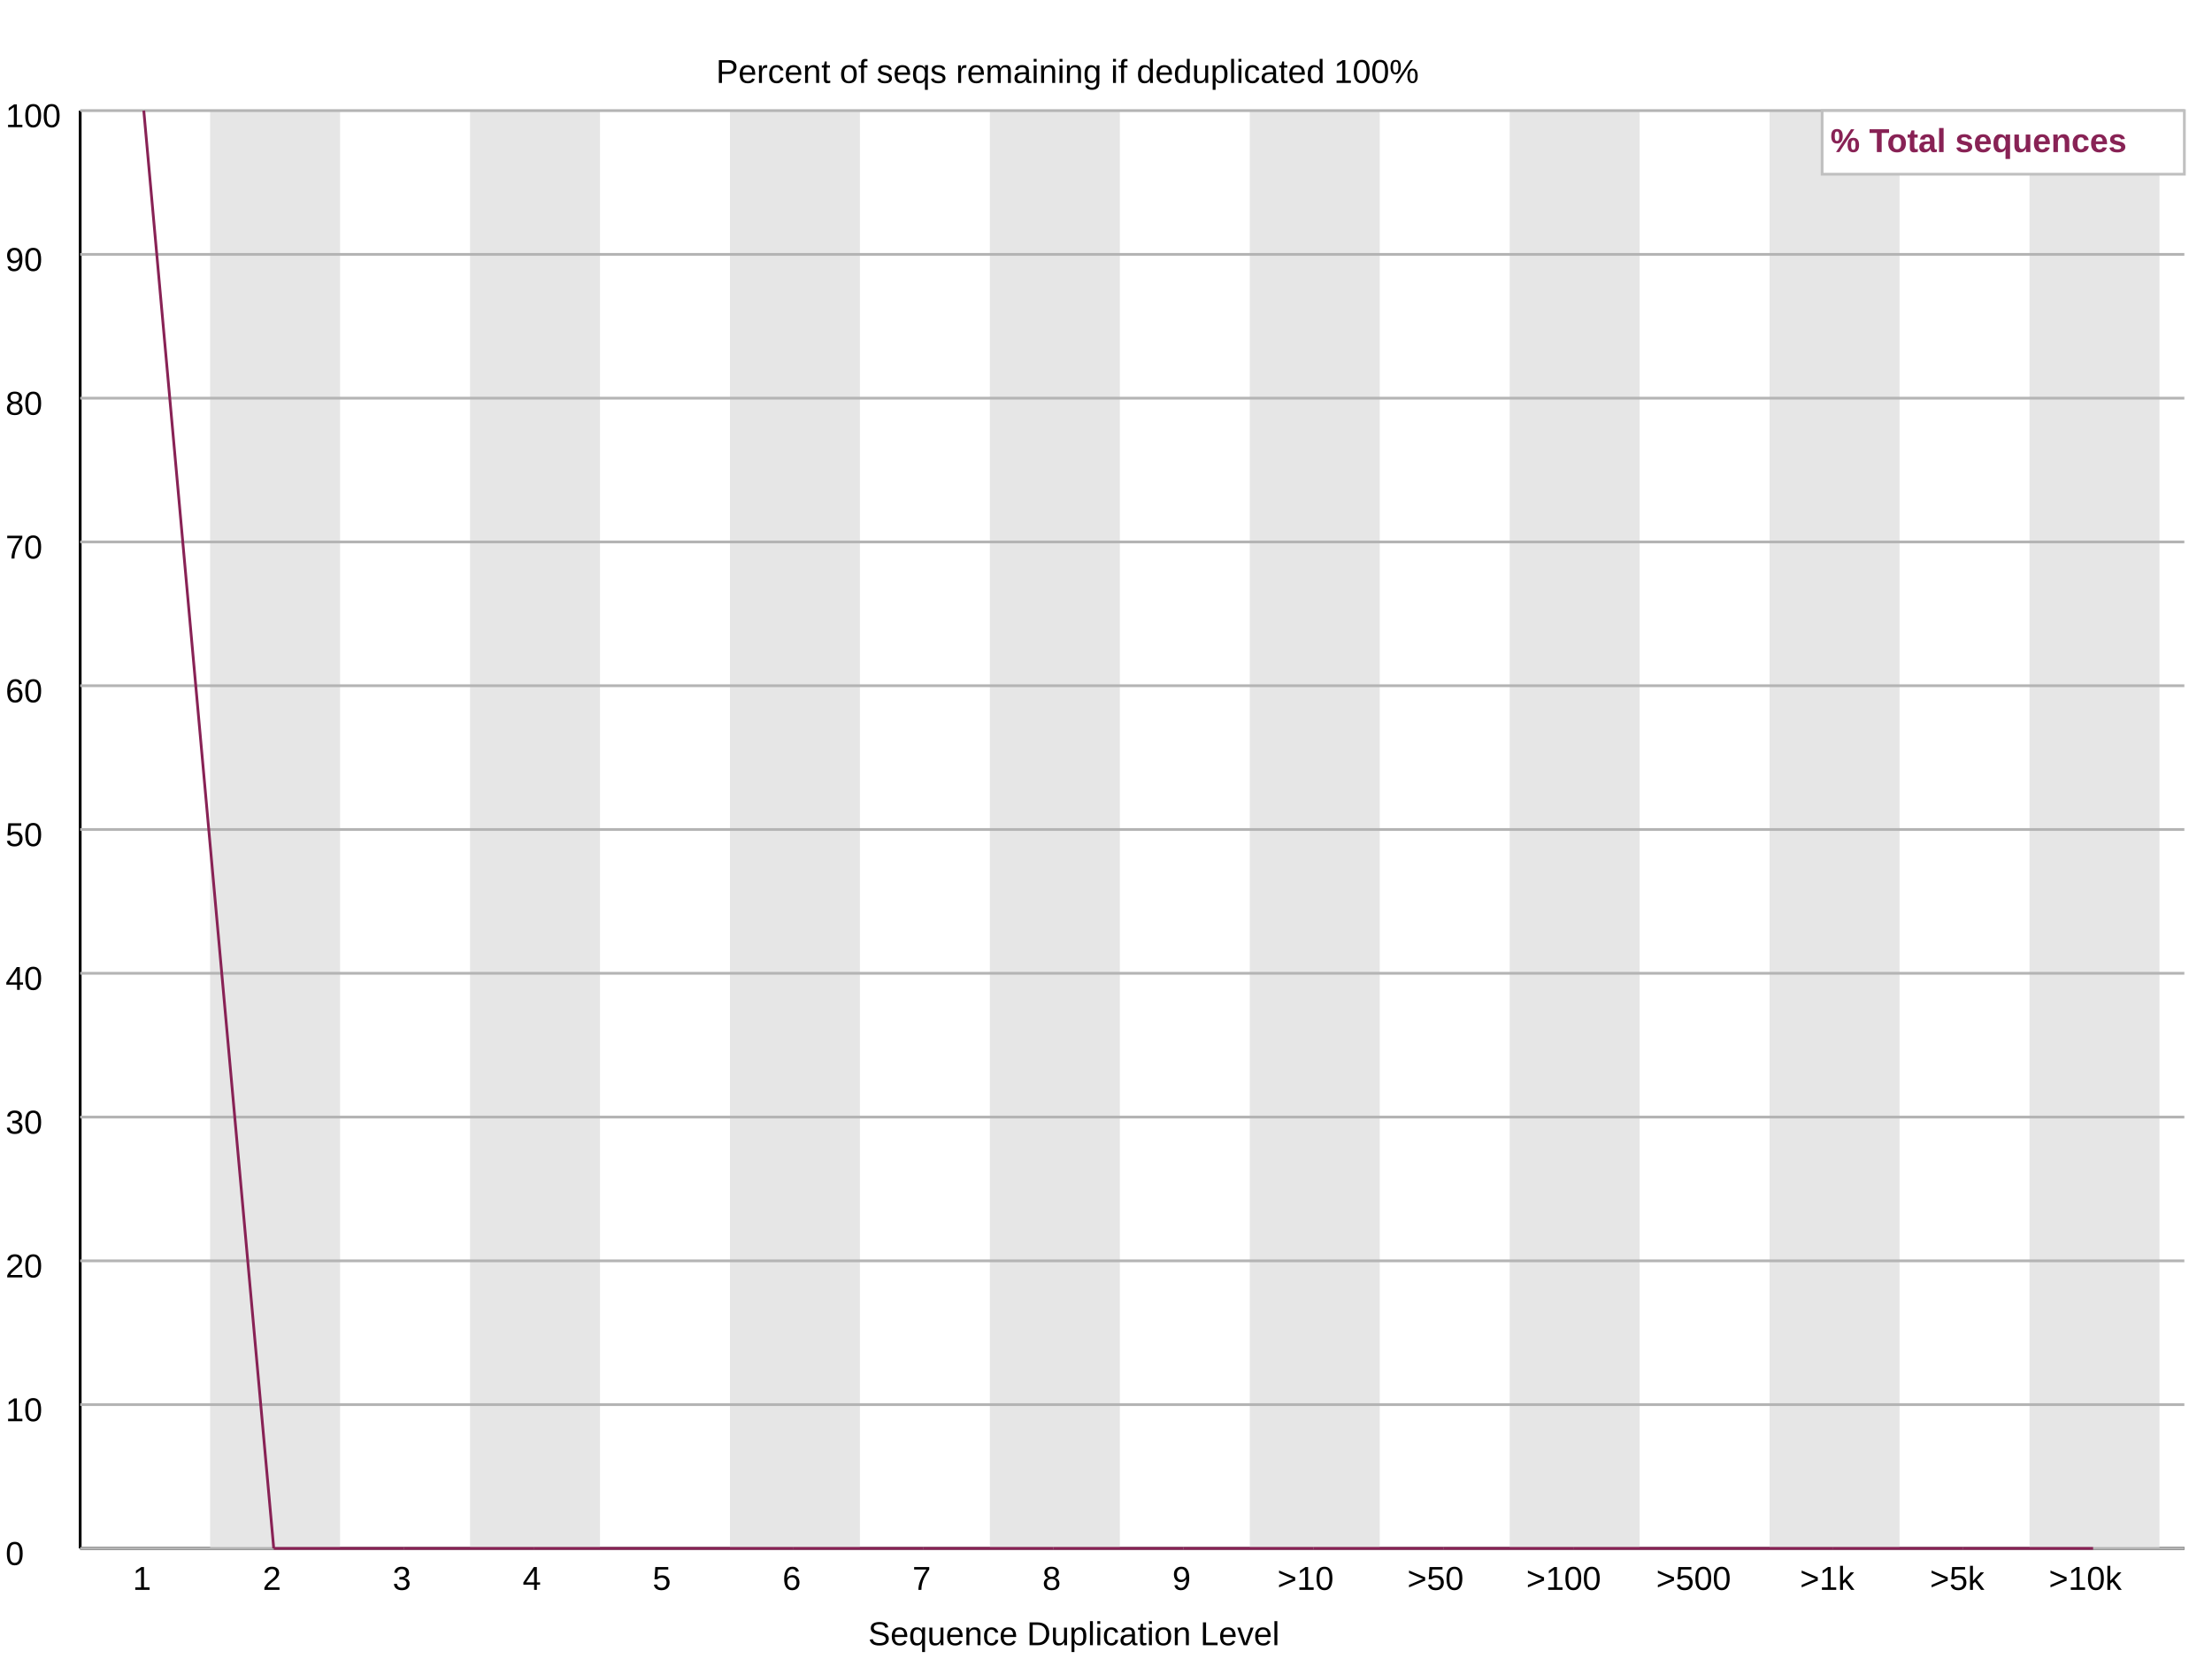
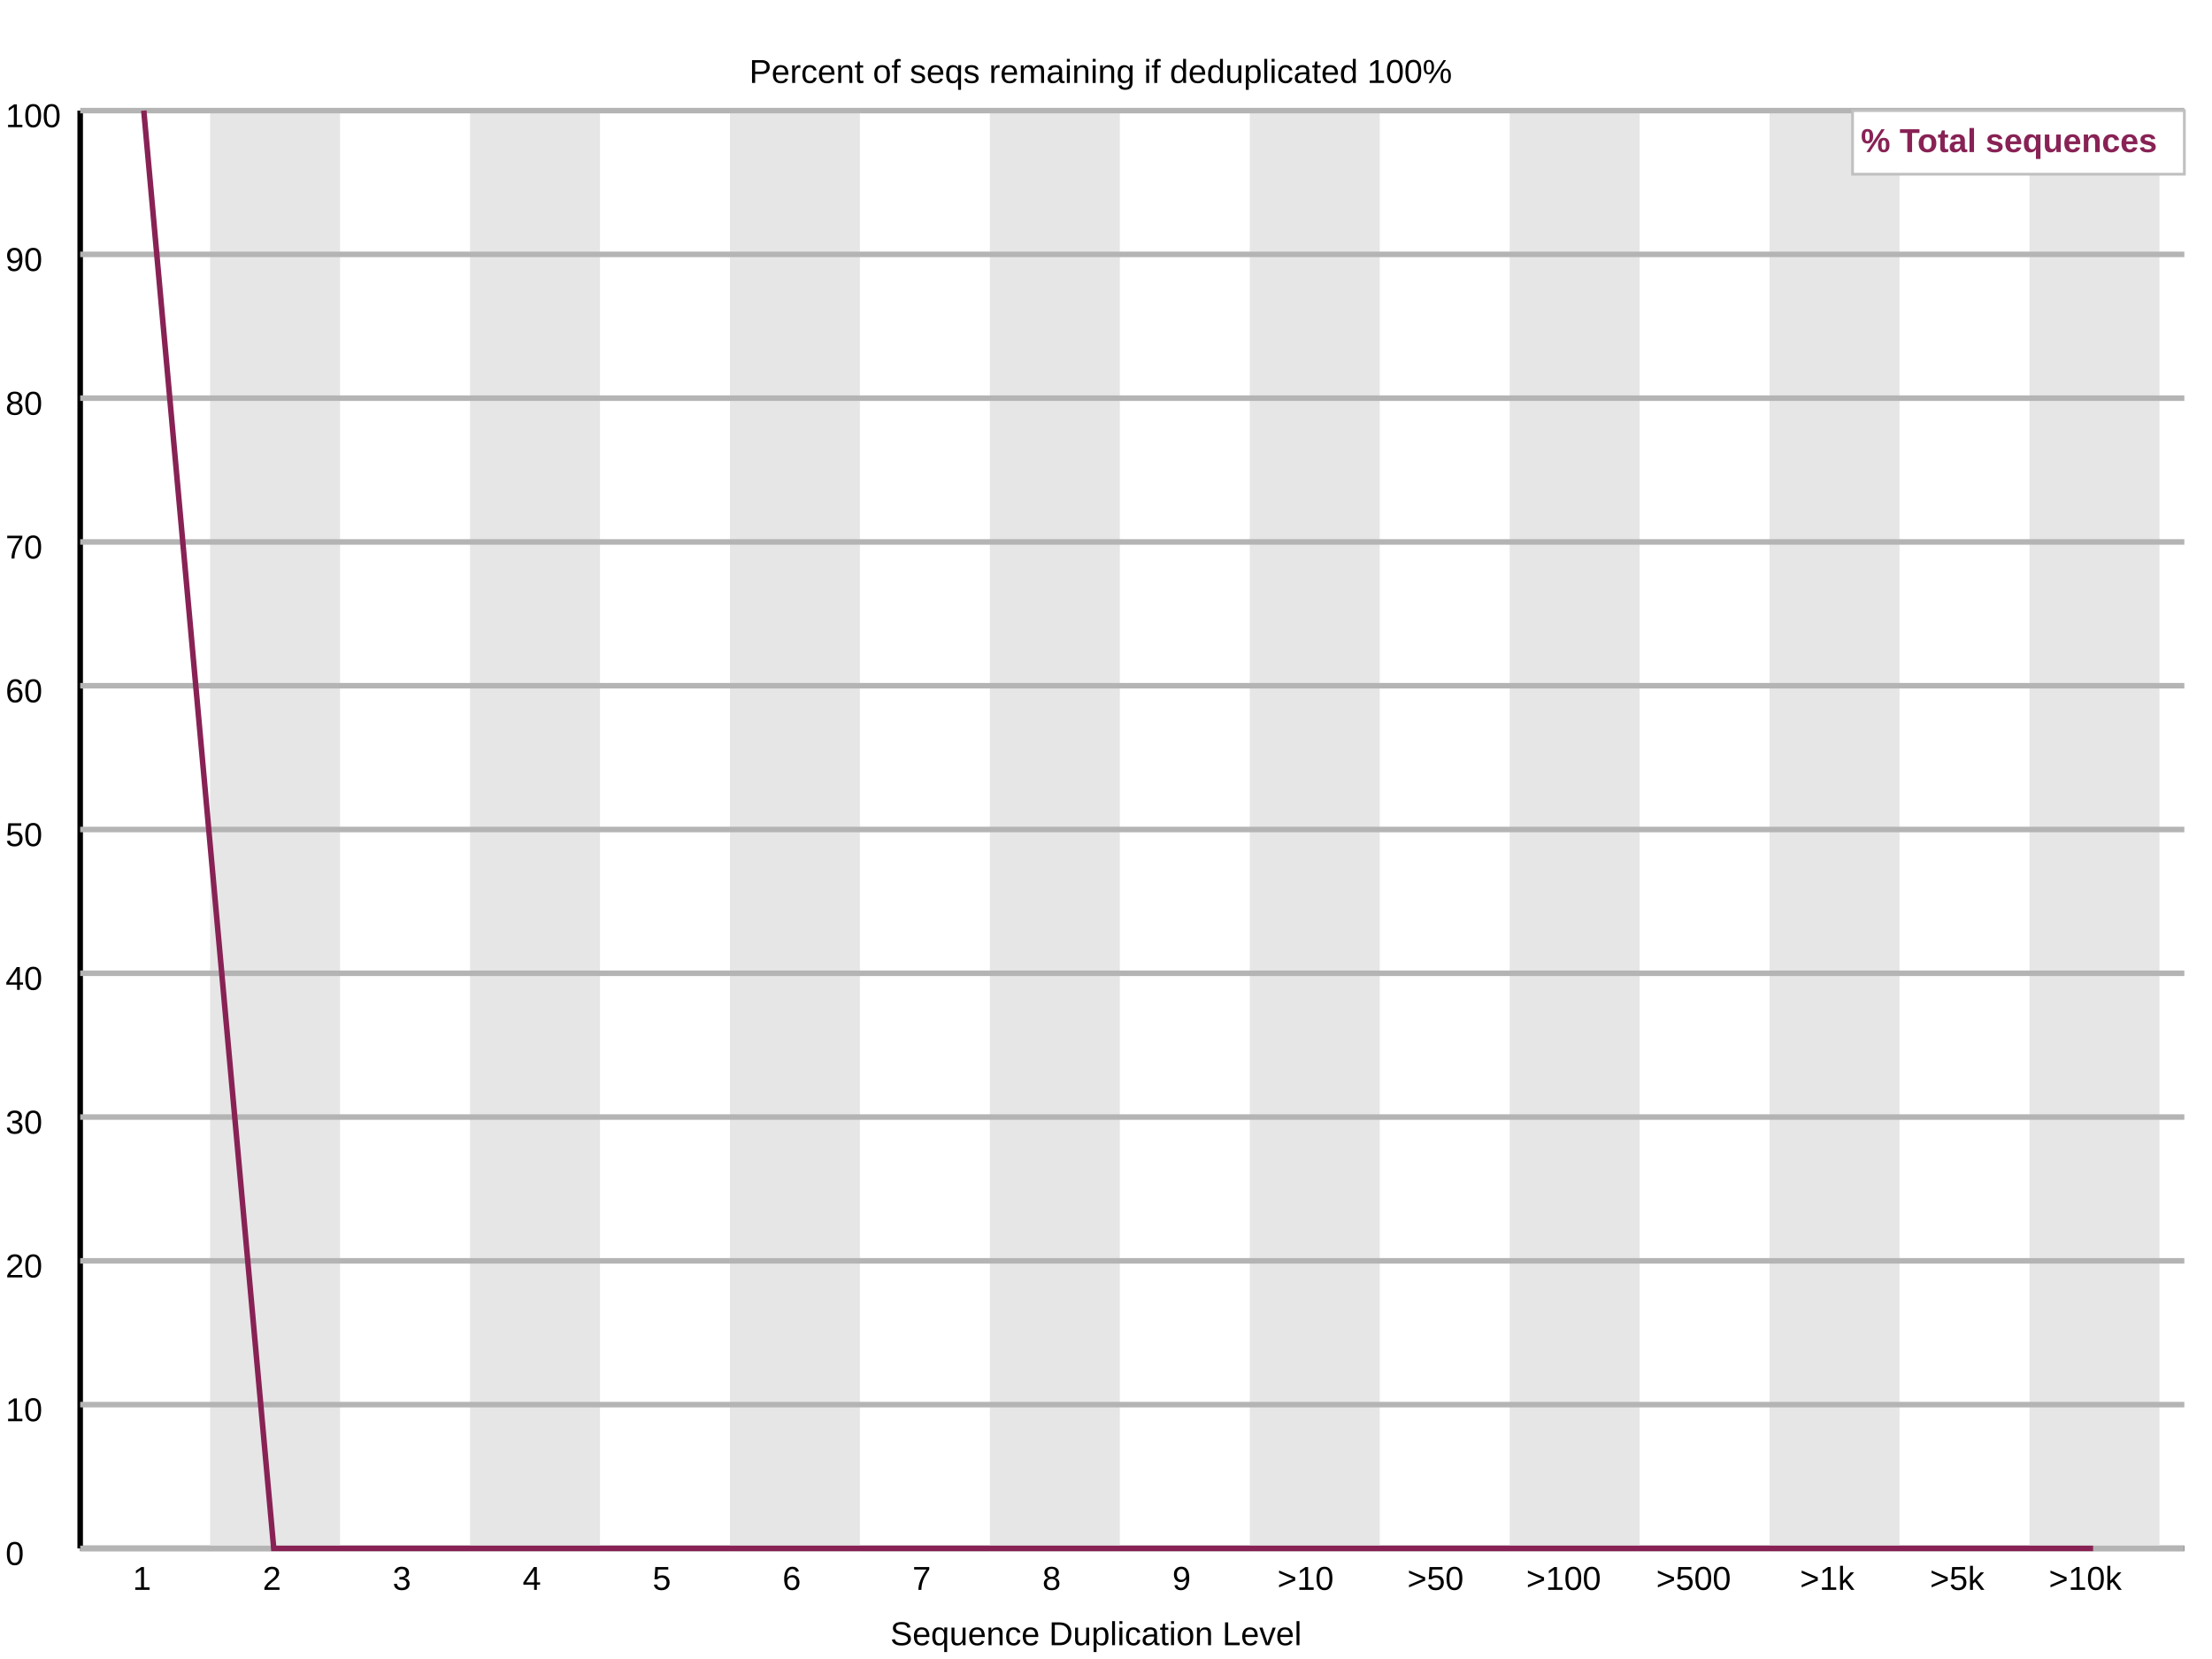
<svg xmlns="http://www.w3.org/2000/svg" width="800" height="600" version="1.1">
-   <rect width="800" height="600" x="0" y="0" style="fill:rgb(238,238,238);stroke:none" />
-   <rect width="800" height="600" x="0" y="0" style="fill:rgb(255,255,255);stroke:none" />
-   <text x="2" y="566" fill="rgb(0,0,0)" font-family="Arial" font-size="12">0</text>
-   <text x="2" y="514" fill="rgb(0,0,0)" font-family="Arial" font-size="12">10</text>
-   <text x="2" y="462" fill="rgb(0,0,0)" font-family="Arial" font-size="12">20</text>
-   <text x="2" y="410" fill="rgb(0,0,0)" font-family="Arial" font-size="12">30</text>
-   <text x="2" y="358" fill="rgb(0,0,0)" font-family="Arial" font-size="12">40</text>
-   <text x="2" y="306" fill="rgb(0,0,0)" font-family="Arial" font-size="12">50</text>
-   <text x="2" y="254" fill="rgb(0,0,0)" font-family="Arial" font-size="12">60</text>
-   <text x="2" y="202" fill="rgb(0,0,0)" font-family="Arial" font-size="12">70</text>
-   <text x="2" y="150" fill="rgb(0,0,0)" font-family="Arial" font-size="12">80</text>
-   <text x="2" y="98" fill="rgb(0,0,0)" font-family="Arial" font-size="12">90</text>
-   <text x="2" y="46" fill="rgb(0,0,0)" font-family="Arial" font-size="12">100</text>
-   <text x="259" y="30" fill="rgb(0,0,0)" font-family="Arial" font-size="12">Percent of seqs remaining if deduplicated 100%</text>
-   <line x1="29" y1="560" x2="790" y2="560" stroke="rgb(0,0,0)" stroke-width="1" />
-   <line x1="29" y1="560" x2="29" y2="40" stroke="rgb(0,0,0)" stroke-width="1" />
-   <text x="314" y="595" fill="rgb(0,0,0)" font-family="Arial" font-size="12">Sequence Duplication Level</text>
-   <text x="48" y="575" fill="rgb(0,0,0)" font-family="Arial" font-size="12">1</text>
-   <rect width="47" height="520" x="76" y="40" style="fill:rgb(230,230,230);stroke:none" />
-   <text x="95" y="575" fill="rgb(0,0,0)" font-family="Arial" font-size="12">2</text>
-   <text x="142" y="575" fill="rgb(0,0,0)" font-family="Arial" font-size="12">3</text>
-   <rect width="47" height="520" x="170" y="40" style="fill:rgb(230,230,230);stroke:none" />
-   <text x="189" y="575" fill="rgb(0,0,0)" font-family="Arial" font-size="12">4</text>
-   <text x="236" y="575" fill="rgb(0,0,0)" font-family="Arial" font-size="12">5</text>
-   <rect width="47" height="520" x="264" y="40" style="fill:rgb(230,230,230);stroke:none" />
-   <text x="283" y="575" fill="rgb(0,0,0)" font-family="Arial" font-size="12">6</text>
-   <text x="330" y="575" fill="rgb(0,0,0)" font-family="Arial" font-size="12">7</text>
-   <rect width="47" height="520" x="358" y="40" style="fill:rgb(230,230,230);stroke:none" />
-   <text x="377" y="575" fill="rgb(0,0,0)" font-family="Arial" font-size="12">8</text>
-   <text x="424" y="575" fill="rgb(0,0,0)" font-family="Arial" font-size="12">9</text>
-   <rect width="47" height="520" x="452" y="40" style="fill:rgb(230,230,230);stroke:none" />
-   <text x="462" y="575" fill="rgb(0,0,0)" font-family="Arial" font-size="12">&gt;10</text>
-   <text x="509" y="575" fill="rgb(0,0,0)" font-family="Arial" font-size="12">&gt;50</text>
-   <rect width="47" height="520" x="546" y="40" style="fill:rgb(230,230,230);stroke:none" />
-   <text x="552" y="575" fill="rgb(0,0,0)" font-family="Arial" font-size="12">&gt;100</text>
-   <text x="599" y="575" fill="rgb(0,0,0)" font-family="Arial" font-size="12">&gt;500</text>
-   <rect width="47" height="520" x="640" y="40" style="fill:rgb(230,230,230);stroke:none" />
-   <text x="651" y="575" fill="rgb(0,0,0)" font-family="Arial" font-size="12">&gt;1k</text>
-   <text x="698" y="575" fill="rgb(0,0,0)" font-family="Arial" font-size="12">&gt;5k</text>
-   <rect width="47" height="520" x="734" y="40" style="fill:rgb(230,230,230);stroke:none" />
-   <text x="741" y="575" fill="rgb(0,0,0)" font-family="Arial" font-size="12">&gt;10k</text>
-   <line x1="29" y1="560" x2="790" y2="560" stroke="rgb(180,180,180)" stroke-width="1" />
-   <line x1="29" y1="508" x2="790" y2="508" stroke="rgb(180,180,180)" stroke-width="1" />
-   <line x1="29" y1="456" x2="790" y2="456" stroke="rgb(180,180,180)" stroke-width="1" />
-   <line x1="29" y1="404" x2="790" y2="404" stroke="rgb(180,180,180)" stroke-width="1" />
-   <line x1="29" y1="352" x2="790" y2="352" stroke="rgb(180,180,180)" stroke-width="1" />
-   <line x1="29" y1="300" x2="790" y2="300" stroke="rgb(180,180,180)" stroke-width="1" />
-   <line x1="29" y1="248" x2="790" y2="248" stroke="rgb(180,180,180)" stroke-width="1" />
-   <line x1="29" y1="196" x2="790" y2="196" stroke="rgb(180,180,180)" stroke-width="1" />
-   <line x1="29" y1="144" x2="790" y2="144" stroke="rgb(180,180,180)" stroke-width="1" />
-   <line x1="29" y1="92" x2="790" y2="92" stroke="rgb(180,180,180)" stroke-width="1" />
-   <line x1="29" y1="40" x2="790" y2="40" stroke="rgb(180,180,180)" stroke-width="1" />
-   <line x1="52" y1="40" x2="99" y2="560" stroke="rgb(136,34,85)" stroke-width="1" />
-   <line x1="99" y1="560" x2="146" y2="560" stroke="rgb(136,34,85)" stroke-width="1" />
-   <line x1="146" y1="560" x2="193" y2="560" stroke="rgb(136,34,85)" stroke-width="1" />
-   <line x1="193" y1="560" x2="240" y2="560" stroke="rgb(136,34,85)" stroke-width="1" />
-   <line x1="240" y1="560" x2="287" y2="560" stroke="rgb(136,34,85)" stroke-width="1" />
-   <line x1="287" y1="560" x2="334" y2="560" stroke="rgb(136,34,85)" stroke-width="1" />
-   <line x1="334" y1="560" x2="381" y2="560" stroke="rgb(136,34,85)" stroke-width="1" />
-   <line x1="381" y1="560" x2="428" y2="560" stroke="rgb(136,34,85)" stroke-width="1" />
-   <line x1="428" y1="560" x2="475" y2="560" stroke="rgb(136,34,85)" stroke-width="1" />
-   <line x1="475" y1="560" x2="522" y2="560" stroke="rgb(136,34,85)" stroke-width="1" />
-   <line x1="522" y1="560" x2="569" y2="560" stroke="rgb(136,34,85)" stroke-width="1" />
-   <line x1="569" y1="560" x2="616" y2="560" stroke="rgb(136,34,85)" stroke-width="1" />
-   <line x1="616" y1="560" x2="663" y2="560" stroke="rgb(136,34,85)" stroke-width="1" />
-   <line x1="663" y1="560" x2="710" y2="560" stroke="rgb(136,34,85)" stroke-width="1" />
-   <line x1="710" y1="560" x2="757" y2="560" stroke="rgb(136,34,85)" stroke-width="1" />
-   <rect width="131" height="23" x="659" y="40" style="fill:rgb(255,255,255);stroke:none" />
-   <rect width="131" height="23" x="659" y="40" rx="0" ry="0" style="fill:none;stroke-width:1;stroke:rgb(192,192,192)" />
-   <text x="662" y="55" fill="rgb(136,34,85)" font-family="Arial" font-size="12" font-weight="bold">% Total sequences</text>
+   <style>text{font-family:Arial}</style>
+   <rect width="800" height="600" x="0" y="0" fill="rgb(238,238,238)" />
+   <rect width="800" height="600" x="0" y="0" fill="rgb(255,255,255)" />
+   <text x="2" y="566" fill="rgb(0,0,0)" font-size="12">0</text>
+   <text x="2" y="514" fill="rgb(0,0,0)" font-size="12">10</text>
+   <text x="2" y="462" fill="rgb(0,0,0)" font-size="12">20</text>
+   <text x="2" y="410" fill="rgb(0,0,0)" font-size="12">30</text>
+   <text x="2" y="358" fill="rgb(0,0,0)" font-size="12">40</text>
+   <text x="2" y="306" fill="rgb(0,0,0)" font-size="12">50</text>
+   <text x="2" y="254" fill="rgb(0,0,0)" font-size="12">60</text>
+   <text x="2" y="202" fill="rgb(0,0,0)" font-size="12">70</text>
+   <text x="2" y="150" fill="rgb(0,0,0)" font-size="12">80</text>
+   <text x="2" y="98" fill="rgb(0,0,0)" font-size="12">90</text>
+   <text x="2" y="46" fill="rgb(0,0,0)" font-size="12">100</text>
+   <text x="271" y="30" fill="rgb(0,0,0)" font-size="12">Percent of seqs remaining if deduplicated 100%</text>
+   <line x1="29" y1="560" x2="790" y2="560" stroke="rgb(0,0,0)" stroke-width="2" />
+   <line x1="29" y1="560" x2="29" y2="40" stroke="rgb(0,0,0)" stroke-width="2" />
+   <text x="322" y="595" fill="rgb(0,0,0)" font-size="12">Sequence Duplication Level</text>
+   <text x="48" y="575" fill="rgb(0,0,0)" font-size="12">1</text>
+   <rect width="47" height="520" x="76" y="40" fill="rgb(230,230,230)" />
+   <text x="95" y="575" fill="rgb(0,0,0)" font-size="12">2</text>
+   <text x="142" y="575" fill="rgb(0,0,0)" font-size="12">3</text>
+   <rect width="47" height="520" x="170" y="40" fill="rgb(230,230,230)" />
+   <text x="189" y="575" fill="rgb(0,0,0)" font-size="12">4</text>
+   <text x="236" y="575" fill="rgb(0,0,0)" font-size="12">5</text>
+   <rect width="47" height="520" x="264" y="40" fill="rgb(230,230,230)" />
+   <text x="283" y="575" fill="rgb(0,0,0)" font-size="12">6</text>
+   <text x="330" y="575" fill="rgb(0,0,0)" font-size="12">7</text>
+   <rect width="47" height="520" x="358" y="40" fill="rgb(230,230,230)" />
+   <text x="377" y="575" fill="rgb(0,0,0)" font-size="12">8</text>
+   <text x="424" y="575" fill="rgb(0,0,0)" font-size="12">9</text>
+   <rect width="47" height="520" x="452" y="40" fill="rgb(230,230,230)" />
+   <text x="462" y="575" fill="rgb(0,0,0)" font-size="12">&gt;10</text>
+   <text x="509" y="575" fill="rgb(0,0,0)" font-size="12">&gt;50</text>
+   <rect width="47" height="520" x="546" y="40" fill="rgb(230,230,230)" />
+   <text x="552" y="575" fill="rgb(0,0,0)" font-size="12">&gt;100</text>
+   <text x="599" y="575" fill="rgb(0,0,0)" font-size="12">&gt;500</text>
+   <rect width="47" height="520" x="640" y="40" fill="rgb(230,230,230)" />
+   <text x="651" y="575" fill="rgb(0,0,0)" font-size="12">&gt;1k</text>
+   <text x="698" y="575" fill="rgb(0,0,0)" font-size="12">&gt;5k</text>
+   <rect width="47" height="520" x="734" y="40" fill="rgb(230,230,230)" />
+   <text x="741" y="575" fill="rgb(0,0,0)" font-size="12">&gt;10k</text>
+   <line x1="29" y1="560" x2="790" y2="560" stroke="rgb(180,180,180)" stroke-width="2" />
+   <line x1="29" y1="508" x2="790" y2="508" stroke="rgb(180,180,180)" stroke-width="2" />
+   <line x1="29" y1="456" x2="790" y2="456" stroke="rgb(180,180,180)" stroke-width="2" />
+   <line x1="29" y1="404" x2="790" y2="404" stroke="rgb(180,180,180)" stroke-width="2" />
+   <line x1="29" y1="352" x2="790" y2="352" stroke="rgb(180,180,180)" stroke-width="2" />
+   <line x1="29" y1="300" x2="790" y2="300" stroke="rgb(180,180,180)" stroke-width="2" />
+   <line x1="29" y1="248" x2="790" y2="248" stroke="rgb(180,180,180)" stroke-width="2" />
+   <line x1="29" y1="196" x2="790" y2="196" stroke="rgb(180,180,180)" stroke-width="2" />
+   <line x1="29" y1="144" x2="790" y2="144" stroke="rgb(180,180,180)" stroke-width="2" />
+   <line x1="29" y1="92" x2="790" y2="92" stroke="rgb(180,180,180)" stroke-width="2" />
+   <line x1="29" y1="40" x2="790" y2="40" stroke="rgb(180,180,180)" stroke-width="2" />
+   <polyline points="52,40 99,560 146,560 193,560 240,560 287,560 334,560 381,560 428,560 475,560 522,560 569,560 616,560 663,560 710,560 757,560" stroke="rgb(136,34,85)" stroke-width="2" fill="none" />
+   <rect width="120" height="23" x="670" y="40" fill="rgb(255,255,255)" />
+   <rect width="120" height="23" x="670" y="40" rx="0" ry="0" fill="none" stroke="rgb(192,192,192)" />
+   <text x="673" y="55" fill="rgb(136,34,85)" font-size="12" font-weight="bold">% Total sequences</text>
</svg>
